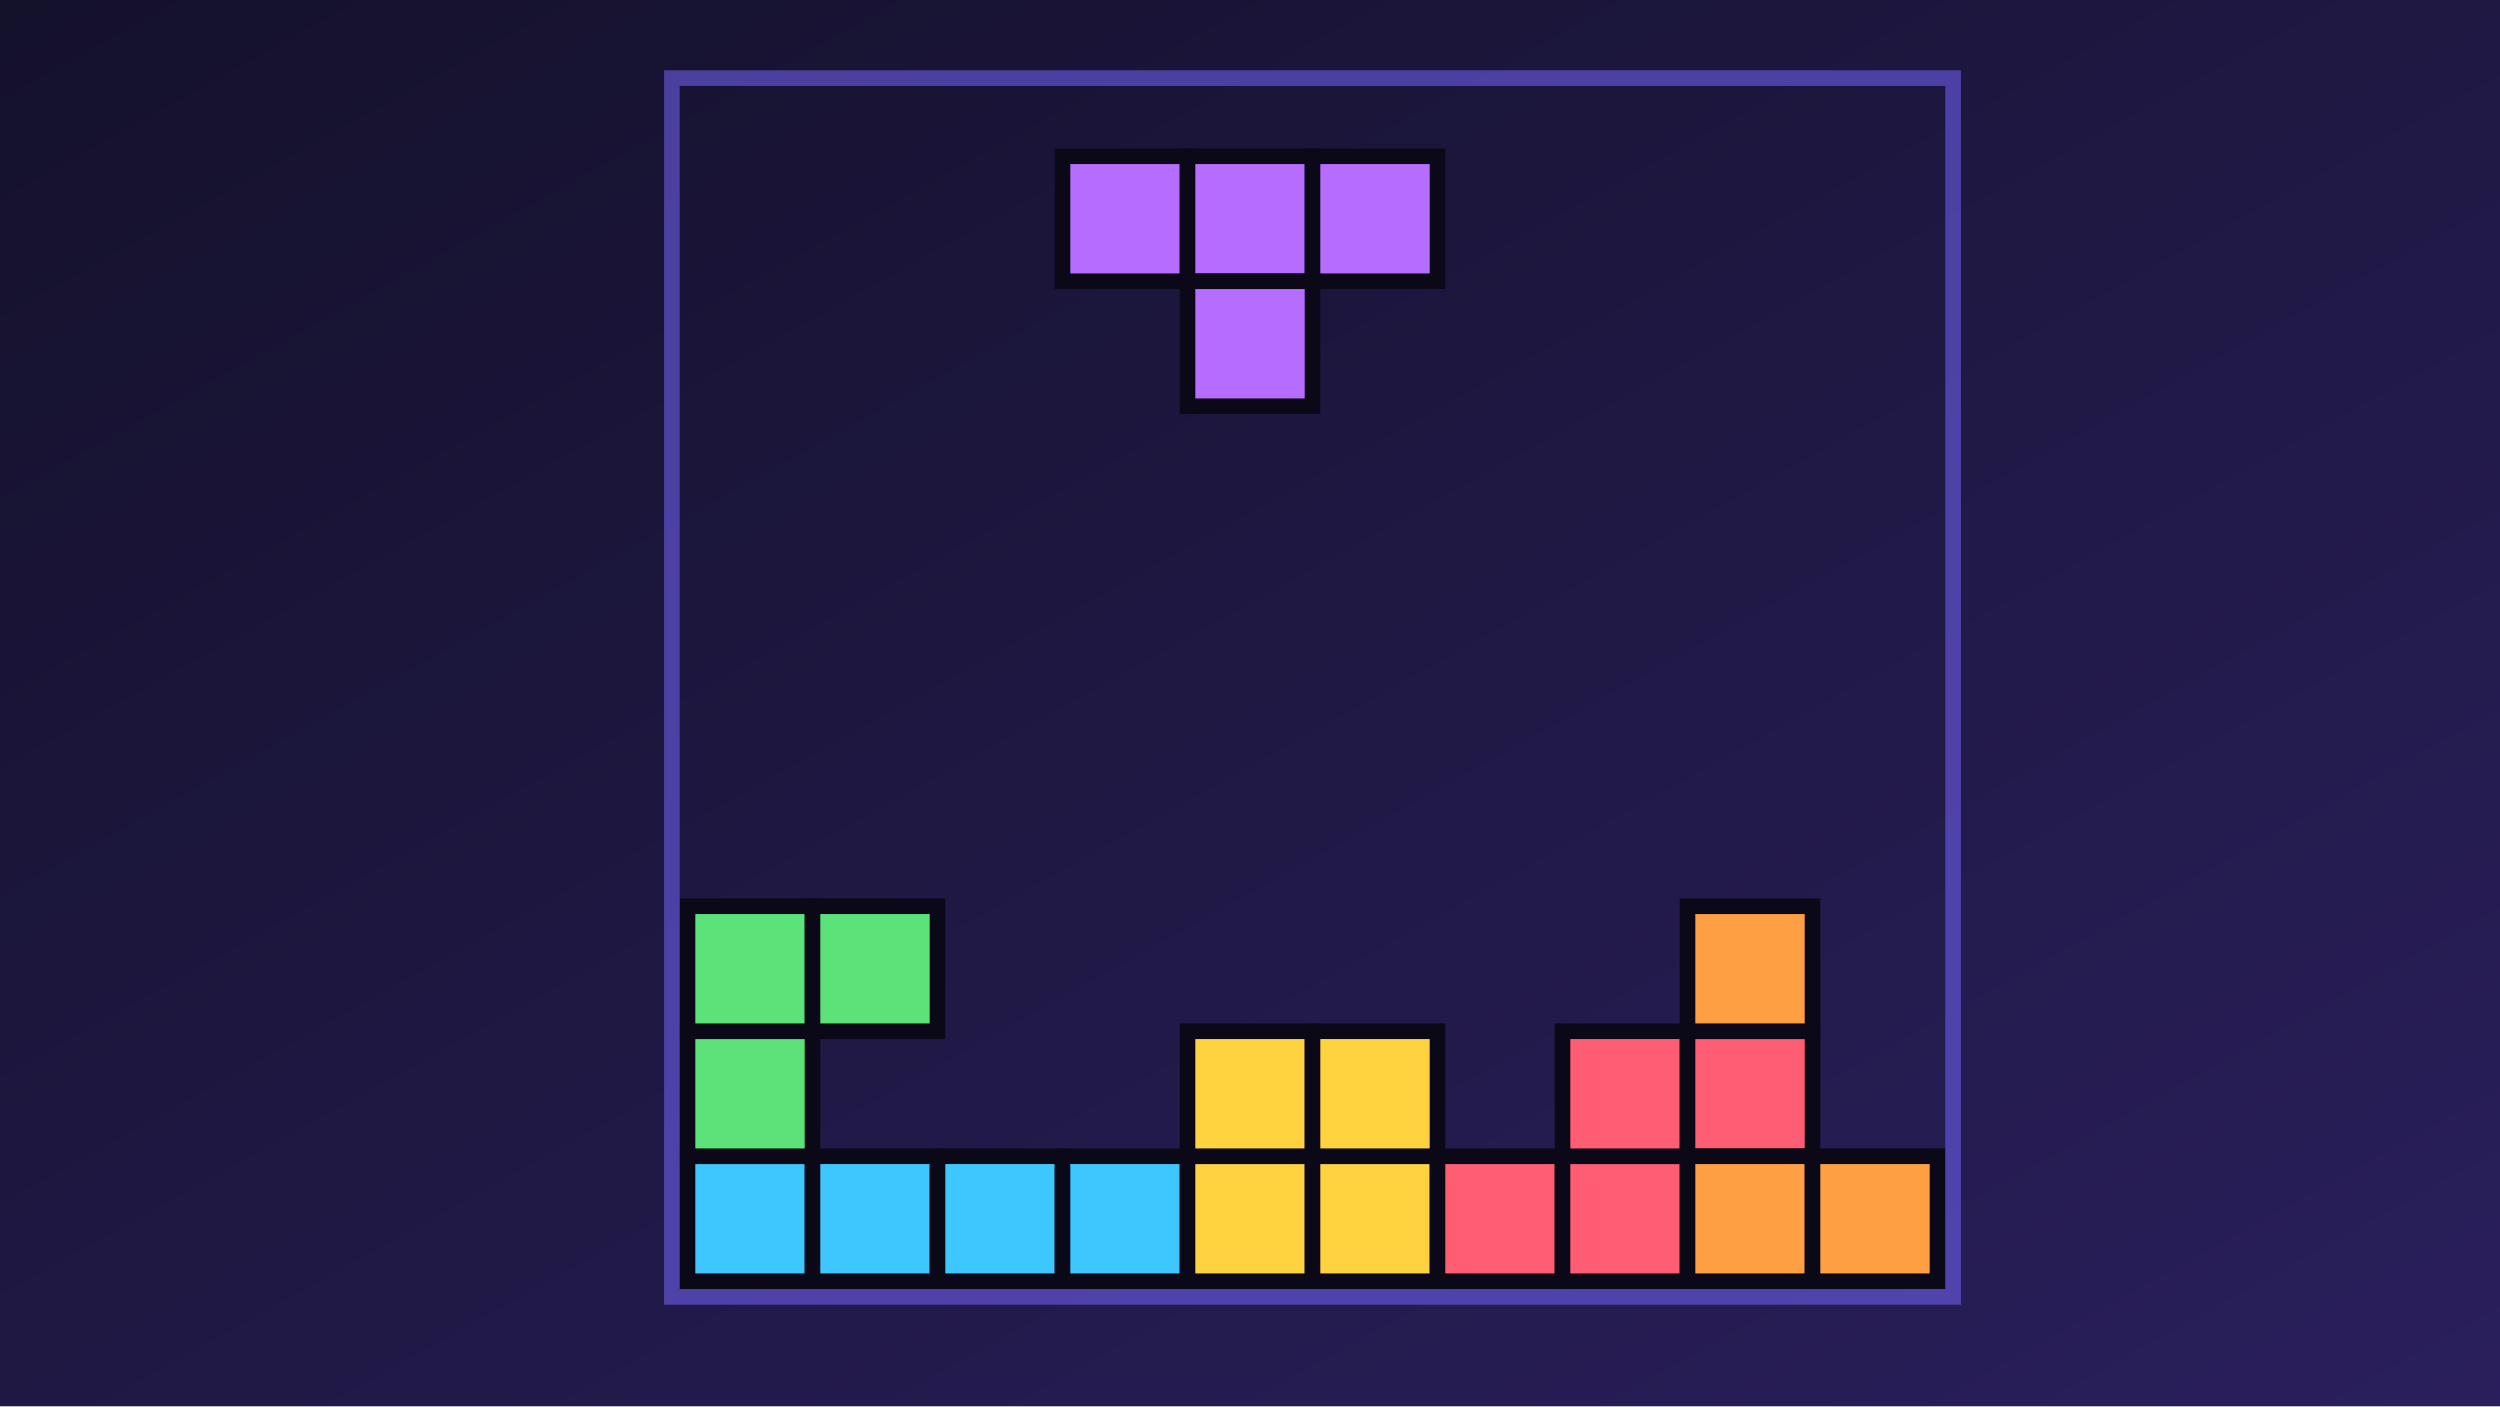
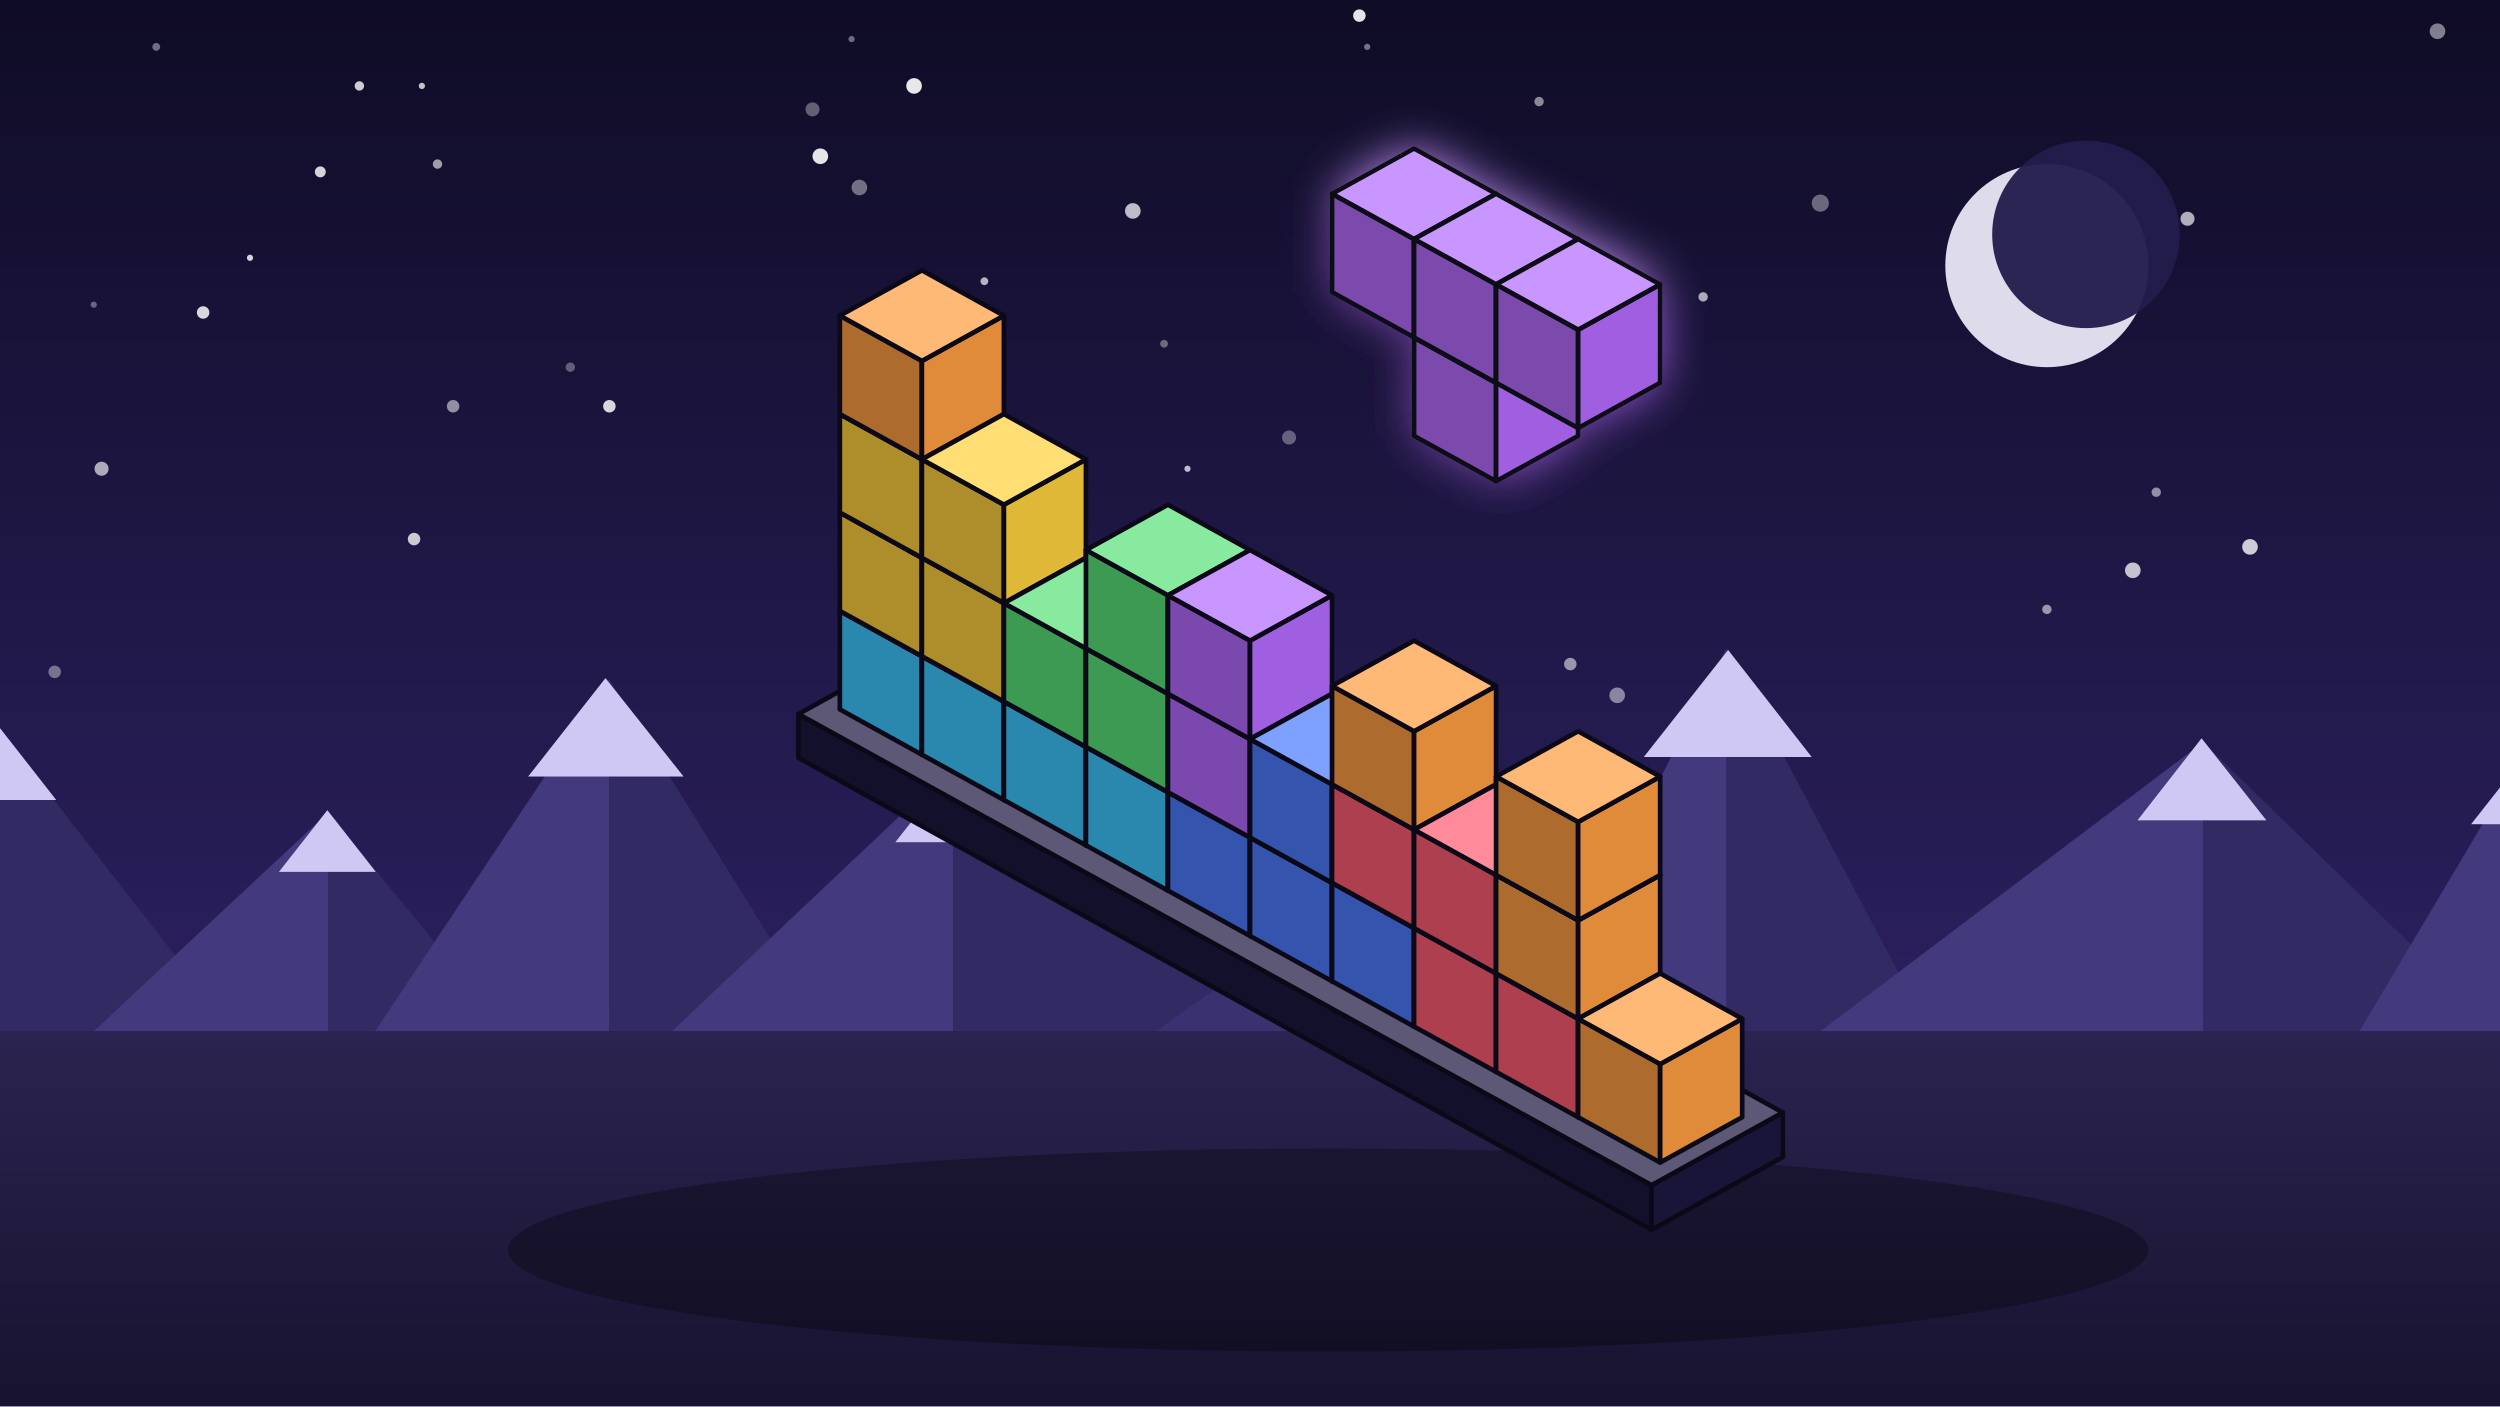
<svg xmlns="http://www.w3.org/2000/svg" viewBox="0 0 320 180">
  <defs>
-     <linearGradient id="bg" x1="0" y1="0" x2="1" y2="1">
-       <stop offset="0" stop-color="#14112b" />
-       <stop offset="1" stop-color="#2a1f5c" />
+     <linearGradient id="sky" x1="0" y1="0" x2="0" y2="1">
+       <stop offset="0" stop-color="#0f0c26" />
+       <stop offset="0.7" stop-color="#2a1f5c" />
+       <stop offset="1" stop-color="#4a3388" />
    </linearGradient>
+     <linearGradient id="ground" x1="0" y1="0" x2="0" y2="1">
+       <stop offset="0" stop-color="#2b2350" />
+       <stop offset="1" stop-color="#17132f" />
+     </linearGradient>
+     <filter id="glow" x="-50%" y="-50%" width="200%" height="200%">
+       <feGaussianBlur stdDeviation="3" result="b" />
+       <feMerge>
+         <feMergeNode in="b" />
+         <feMergeNode in="SourceGraphic" />
+       </feMerge>
+     </filter>
  </defs>
-   <rect width="320" height="180" fill="url(#bg)" />
-   <g stroke="#0b0918" stroke-width="2">
-     <rect x="136" y="20" width="16" height="16" fill="#b56cff" />
-     <rect x="152" y="20" width="16" height="16" fill="#b56cff" />
-     <rect x="168" y="20" width="16" height="16" fill="#b56cff" />
-     <rect x="152" y="36" width="16" height="16" fill="#b56cff" />
-     <rect x="88" y="148" width="16" height="16" fill="#3ec7ff" />
-     <rect x="104" y="148" width="16" height="16" fill="#3ec7ff" />
-     <rect x="120" y="148" width="16" height="16" fill="#3ec7ff" />
-     <rect x="136" y="148" width="16" height="16" fill="#3ec7ff" />
-     <rect x="152" y="148" width="16" height="16" fill="#ffd23f" />
-     <rect x="168" y="148" width="16" height="16" fill="#ffd23f" />
-     <rect x="184" y="148" width="16" height="16" fill="#ff5d73" />
-     <rect x="200" y="148" width="16" height="16" fill="#ff5d73" />
-     <rect x="152" y="132" width="16" height="16" fill="#ffd23f" />
-     <rect x="168" y="132" width="16" height="16" fill="#ffd23f" />
-     <rect x="200" y="132" width="16" height="16" fill="#ff5d73" />
-     <rect x="216" y="132" width="16" height="16" fill="#ff5d73" />
-     <rect x="88" y="132" width="16" height="16" fill="#5be37a" />
-     <rect x="88" y="116" width="16" height="16" fill="#5be37a" />
-     <rect x="104" y="116" width="16" height="16" fill="#5be37a" />
-     <rect x="216" y="148" width="16" height="16" fill="#ff9f43" />
-     <rect x="216" y="116" width="16" height="16" fill="#ff9f43" />
-     <rect x="232" y="148" width="16" height="16" fill="#ff9f43" />
+   <rect width="320" height="180" fill="url(#sky)" />
+   <circle cx="104" cy="14" r="0.9" fill="#fff" opacity="0.34" />
+   <circle cx="171" cy="33" r="0.4" fill="#fff" opacity="0.60" />
+   <circle cx="12" cy="39" r="0.4" fill="#fff" opacity="0.35" />
+   <circle cx="136" cy="74" r="0.5" fill="#fff" opacity="0.43" />
+   <circle cx="201" cy="85" r="0.8" fill="#fff" opacity="0.54" />
+   <circle cx="312" cy="4" r="1.0" fill="#fff" opacity="0.47" />
+   <circle cx="46" cy="11" r="0.6" fill="#fff" opacity="0.79" />
+   <circle cx="58" cy="52" r="0.8" fill="#fff" opacity="0.52" />
+   <circle cx="175" cy="6" r="0.4" fill="#fff" opacity="0.42" />
+   <circle cx="218" cy="38" r="0.6" fill="#fff" opacity="0.65" />
+   <circle cx="145" cy="27" r="1.0" fill="#fff" opacity="0.72" />
+   <circle cx="78" cy="52" r="0.8" fill="#fff" opacity="0.83" />
+   <circle cx="233" cy="26" r="1.1" fill="#fff" opacity="0.37" />
+   <circle cx="134" cy="68" r="0.5" fill="#fff" opacity="0.59" />
+   <circle cx="13" cy="60" r="0.9" fill="#fff" opacity="0.64" />
+   <circle cx="280" cy="28" r="0.9" fill="#fff" opacity="0.66" />
+   <circle cx="186" cy="41" r="1.0" fill="#fff" opacity="0.87" />
+   <circle cx="152" cy="60" r="0.4" fill="#fff" opacity="0.72" />
+   <circle cx="207" cy="89" r="1.0" fill="#fff" opacity="0.47" />
+   <circle cx="123" cy="60" r="0.4" fill="#fff" opacity="0.58" />
+   <circle cx="54" cy="11" r="0.4" fill="#fff" opacity="0.76" />
+   <circle cx="41" cy="22" r="0.7" fill="#fff" opacity="0.82" />
+   <circle cx="26" cy="40" r="0.8" fill="#fff" opacity="0.83" />
+   <circle cx="262" cy="78" r="0.6" fill="#fff" opacity="0.55" />
+   <circle cx="115" cy="80" r="1.1" fill="#fff" opacity="0.39" />
+   <circle cx="56" cy="21" r="0.6" fill="#fff" opacity="0.59" />
+   <circle cx="189" cy="24" r="0.4" fill="#fff" opacity="0.55" />
+   <circle cx="118" cy="51" r="1.1" fill="#fff" opacity="0.71" />
+   <circle cx="165" cy="56" r="0.9" fill="#fff" opacity="0.33" />
+   <circle cx="288" cy="70" r="1.0" fill="#fff" opacity="0.78" />
+   <circle cx="126" cy="36" r="0.5" fill="#fff" opacity="0.68" />
+   <circle cx="20" cy="6" r="0.5" fill="#fff" opacity="0.40" />
+   <circle cx="109" cy="5" r="0.4" fill="#fff" opacity="0.39" />
+   <circle cx="32" cy="33" r="0.4" fill="#fff" opacity="0.82" />
+   <circle cx="197" cy="13" r="0.6" fill="#fff" opacity="0.51" />
+   <circle cx="117" cy="11" r="1.0" fill="#fff" opacity="0.90" />
+   <circle cx="149" cy="44" r="0.5" fill="#fff" opacity="0.36" />
+   <circle cx="110" cy="24" r="1.0" fill="#fff" opacity="0.40" />
+   <circle cx="7" cy="86" r="0.8" fill="#fff" opacity="0.39" />
+   <circle cx="174" cy="2" r="0.8" fill="#fff" opacity="0.89" />
+   <circle cx="276" cy="63" r="0.6" fill="#fff" opacity="0.52" />
+   <circle cx="53" cy="69" r="0.8" fill="#fff" opacity="0.77" />
+   <circle cx="105" cy="20" r="1.0" fill="#fff" opacity="0.89" />
+   <circle cx="273" cy="73" r="1.0" fill="#fff" opacity="0.74" />
+   <circle cx="73" cy="47" r="0.6" fill="#fff" opacity="0.32" />
+   <circle cx="262" cy="34" r="13" fill="#f4f1ff" opacity="0.9" />
+   <circle cx="267" cy="30" r="12" fill="#231c4d" opacity="0.95" />
+   <polygon points="-30,132 -2,91 -2,132" fill="#43397d" />
+   <polygon points="-2,132 -2,91 30,132" fill="#312a63" />
+   <polygon points="-10.8,102.4 -1.8,90.9 7.2,102.4" fill="#cfc8f5" />
+   <polygon points="12,132 42,104 42,132" fill="#43397d" />
+   <polygon points="42,132 42,104 65,132" fill="#312a63" />
+   <polygon points="35.7,111.6 41.9,103.7 48.1,111.6" fill="#cfc8f5" />
+   <polygon points="48,132 78,87 78,132" fill="#43397d" />
+   <polygon points="78,132 78,87 106,132" fill="#312a63" />
+   <polygon points="67.6,99.4 77.5,86.8 87.5,99.4" fill="#cfc8f5" />
+   <polygon points="86,132 122,98 122,132" fill="#43397d" />
+   <polygon points="122,132 122,98 170,132" fill="#312a63" />
+   <polygon points="114.6,107.8 122.0,98.4 129.4,107.8" fill="#cfc8f5" />
+   <polygon points="148,132 190,102 190,132" fill="#3a3170" />
+   <polygon points="190,132 190,102 225,132" fill="#2c2558" />
+   <polygon points="183.7,110.7 190.2,102.5 196.7,110.7" fill="#cfc8f5" />
+   <polygon points="196,132 221,83 221,132" fill="#43397d" />
+   <polygon points="221,132 221,83 247,132" fill="#312a63" />
+   <polygon points="210.4,96.9 221.2,83.2 231.9,96.9" fill="#cfc8f5" />
+   <polygon points="233,132 282,95 282,132" fill="#43397d" />
+   <polygon points="282,132 282,95 320,132" fill="#312a63" />
+   <polygon points="273.6,105.0 281.8,94.5 290.1,105.0" fill="#cfc8f5" />
+   <polygon points="302,132 324,95 324,132" fill="#43397d" />
+   <polygon points="324,132 324,95 357,132" fill="#312a63" />
+   <polygon points="316.3,105.5 324.4,95.2 332.5,105.5" fill="#cfc8f5" />
+   <polygon points="335,132 382,94 382,132" fill="#43397d" />
+   <polygon points="382,132 382,94 424,132" fill="#312a63" />
+   <polygon points="373.4,104.3 381.9,93.5 390.3,104.3" fill="#cfc8f5" />
+   <rect y="132" width="320" height="48" fill="url(#ground)" />
+   <ellipse cx="170" cy="160" rx="105" ry="13" fill="#000" opacity="0.3" />
+   <polygon points="102.2,97.0 211.4,157.4 211.4,151.7 102.2,91.4" fill="#13102b" stroke="#0b0918" stroke-width="0.6" stroke-linejoin="round" />
+   <polygon points="228.2,148.1 211.4,157.4 211.4,151.7 228.2,142.4" fill="#191538" stroke="#0b0918" stroke-width="0.6" stroke-linejoin="round" />
+   <polygon points="119.0,82.1 228.2,142.4 211.4,151.7 102.2,91.4" fill="#5c5875" stroke="#0b0918" stroke-width="0.6" stroke-linejoin="round" />
+   <polygon points="107.5,90.8 118.0,96.6 118.0,84.0 107.5,78.2" fill="#2a87ad" stroke="#0b0918" stroke-width="0.6" stroke-linejoin="round" />
+   <polygon points="128.5,90.8 118.0,96.6 118.0,84.0 128.5,78.2" fill="#36afe0" stroke="#0b0918" stroke-width="0.6" stroke-linejoin="round" />
+   <polygon points="118.0,72.4 128.5,78.2 118.0,84.0 107.5,78.2" fill="#74d6ff" stroke="#0b0918" stroke-width="0.6" stroke-linejoin="round" />
+   <polygon points="107.5,78.2 118.0,84.0 118.0,71.4 107.5,65.6" fill="#ad8e2a" stroke="#0b0918" stroke-width="0.6" stroke-linejoin="round" />
+   <polygon points="128.5,78.2 118.0,84.0 118.0,71.4 128.5,65.6" fill="#e0b837" stroke="#0b0918" stroke-width="0.6" stroke-linejoin="round" />
+   <polygon points="118.0,59.8 128.5,65.6 118.0,71.4 107.5,65.6" fill="#ffde74" stroke="#0b0918" stroke-width="0.6" stroke-linejoin="round" />
+   <polygon points="107.5,65.6 118.0,71.4 118.0,58.8 107.5,53.0" fill="#ad8e2a" stroke="#0b0918" stroke-width="0.6" stroke-linejoin="round" />
+   <polygon points="128.5,65.6 118.0,71.4 118.0,58.8 128.5,53.0" fill="#e0b837" stroke="#0b0918" stroke-width="0.6" stroke-linejoin="round" />
+   <polygon points="118.0,47.2 128.5,53.0 118.0,58.8 107.5,53.0" fill="#ffde74" stroke="#0b0918" stroke-width="0.6" stroke-linejoin="round" />
+   <polygon points="107.5,53.0 118.0,58.8 118.0,46.2 107.5,40.4" fill="#ad6c2d" stroke="#0b0918" stroke-width="0.6" stroke-linejoin="round" />
+   <polygon points="128.5,53.0 118.0,58.8 118.0,46.2 128.5,40.4" fill="#e08b3a" stroke="#0b0918" stroke-width="0.6" stroke-linejoin="round" />
+   <polygon points="118.0,34.6 128.5,40.4 118.0,46.2 107.5,40.4" fill="#ffb977" stroke="#0b0918" stroke-width="0.6" stroke-linejoin="round" />
+   <polygon points="118.0,96.6 128.5,102.4 128.5,89.8 118.0,84.0" fill="#2a87ad" stroke="#0b0918" stroke-width="0.6" stroke-linejoin="round" />
+   <polygon points="139.0,96.6 128.5,102.4 128.5,89.8 139.0,84.0" fill="#36afe0" stroke="#0b0918" stroke-width="0.6" stroke-linejoin="round" />
+   <polygon points="128.5,78.2 139.0,84.0 128.5,89.8 118.0,84.0" fill="#74d6ff" stroke="#0b0918" stroke-width="0.6" stroke-linejoin="round" />
+   <polygon points="118.0,84.0 128.5,89.8 128.5,77.2 118.0,71.4" fill="#ad8e2a" stroke="#0b0918" stroke-width="0.6" stroke-linejoin="round" />
+   <polygon points="139.0,84.0 128.5,89.8 128.5,77.2 139.0,71.4" fill="#e0b837" stroke="#0b0918" stroke-width="0.6" stroke-linejoin="round" />
+   <polygon points="128.5,65.6 139.0,71.4 128.5,77.2 118.0,71.4" fill="#ffde74" stroke="#0b0918" stroke-width="0.6" stroke-linejoin="round" />
+   <polygon points="118.0,71.4 128.5,77.2 128.5,64.6 118.0,58.8" fill="#ad8e2a" stroke="#0b0918" stroke-width="0.6" stroke-linejoin="round" />
+   <polygon points="139.0,71.4 128.5,77.2 128.5,64.6 139.0,58.8" fill="#e0b837" stroke="#0b0918" stroke-width="0.6" stroke-linejoin="round" />
+   <polygon points="128.5,53.0 139.0,58.8 128.5,64.6 118.0,58.8" fill="#ffde74" stroke="#0b0918" stroke-width="0.6" stroke-linejoin="round" />
+   <polygon points="128.5,102.4 139.0,108.2 139.0,95.6 128.5,89.8" fill="#2a87ad" stroke="#0b0918" stroke-width="0.6" stroke-linejoin="round" />
+   <polygon points="149.5,102.4 139.0,108.2 139.0,95.6 149.5,89.8" fill="#36afe0" stroke="#0b0918" stroke-width="0.6" stroke-linejoin="round" />
+   <polygon points="139.0,84.0 149.5,89.8 139.0,95.6 128.5,89.8" fill="#74d6ff" stroke="#0b0918" stroke-width="0.6" stroke-linejoin="round" />
+   <polygon points="128.5,89.8 139.0,95.6 139.0,83.0 128.5,77.2" fill="#3d9a52" stroke="#0b0918" stroke-width="0.6" stroke-linejoin="round" />
+   <polygon points="149.5,89.8 139.0,95.6 139.0,83.0 149.5,77.2" fill="#50c76b" stroke="#0b0918" stroke-width="0.6" stroke-linejoin="round" />
+   <polygon points="139.0,71.4 149.5,77.2 139.0,83.0 128.5,77.2" fill="#88ea9f" stroke="#0b0918" stroke-width="0.6" stroke-linejoin="round" />
+   <polygon points="139.0,108.2 149.5,114.0 149.5,101.4 139.0,95.6" fill="#2a87ad" stroke="#0b0918" stroke-width="0.6" stroke-linejoin="round" />
+   <polygon points="160.0,108.2 149.5,114.0 149.5,101.4 160.0,95.6" fill="#36afe0" stroke="#0b0918" stroke-width="0.6" stroke-linejoin="round" />
+   <polygon points="149.5,89.8 160.0,95.6 149.5,101.4 139.0,95.6" fill="#74d6ff" stroke="#0b0918" stroke-width="0.6" stroke-linejoin="round" />
+   <polygon points="139.0,95.6 149.5,101.4 149.5,88.8 139.0,83.0" fill="#3d9a52" stroke="#0b0918" stroke-width="0.6" stroke-linejoin="round" />
+   <polygon points="160.0,95.6 149.5,101.4 149.5,88.8 160.0,83.0" fill="#50c76b" stroke="#0b0918" stroke-width="0.6" stroke-linejoin="round" />
+   <polygon points="149.5,77.2 160.0,83.0 149.5,88.8 139.0,83.0" fill="#88ea9f" stroke="#0b0918" stroke-width="0.6" stroke-linejoin="round" />
+   <polygon points="139.0,83.0 149.5,88.8 149.5,76.2 139.0,70.4" fill="#3d9a52" stroke="#0b0918" stroke-width="0.6" stroke-linejoin="round" />
+   <polygon points="160.0,83.0 149.5,88.8 149.5,76.2 160.0,70.4" fill="#50c76b" stroke="#0b0918" stroke-width="0.6" stroke-linejoin="round" />
+   <polygon points="149.5,64.6 160.0,70.4 149.5,76.2 139.0,70.4" fill="#88ea9f" stroke="#0b0918" stroke-width="0.6" stroke-linejoin="round" />
+   <polygon points="149.5,114.0 160.0,119.8 160.0,107.2 149.5,101.4" fill="#3454ad" stroke="#0b0918" stroke-width="0.6" stroke-linejoin="round" />
+   <polygon points="170.5,114.0 160.0,119.8 160.0,107.2 170.5,101.4" fill="#436de0" stroke="#0b0918" stroke-width="0.6" stroke-linejoin="round" />
+   <polygon points="160.0,95.6 170.5,101.4 160.0,107.2 149.5,101.4" fill="#7ea0ff" stroke="#0b0918" stroke-width="0.6" stroke-linejoin="round" />
+   <polygon points="149.5,101.4 160.0,107.2 160.0,94.6 149.5,88.8" fill="#7b49ad" stroke="#0b0918" stroke-width="0.6" stroke-linejoin="round" />
+   <polygon points="170.5,101.4 160.0,107.2 160.0,94.6 170.5,88.8" fill="#9f5fe0" stroke="#0b0918" stroke-width="0.6" stroke-linejoin="round" />
+   <polygon points="160.0,83.0 170.5,88.8 160.0,94.6 149.5,88.8" fill="#c995ff" stroke="#0b0918" stroke-width="0.6" stroke-linejoin="round" />
+   <polygon points="149.5,88.8 160.0,94.6 160.0,82.0 149.5,76.2" fill="#7b49ad" stroke="#0b0918" stroke-width="0.6" stroke-linejoin="round" />
+   <polygon points="170.5,88.8 160.0,94.6 160.0,82.0 170.5,76.2" fill="#9f5fe0" stroke="#0b0918" stroke-width="0.6" stroke-linejoin="round" />
+   <polygon points="160.0,70.4 170.5,76.2 160.0,82.0 149.5,76.2" fill="#c995ff" stroke="#0b0918" stroke-width="0.6" stroke-linejoin="round" />
+   <polygon points="160.0,119.8 170.5,125.6 170.5,113.0 160.0,107.2" fill="#3454ad" stroke="#0b0918" stroke-width="0.6" stroke-linejoin="round" />
+   <polygon points="181.0,119.8 170.5,125.6 170.5,113.0 181.0,107.2" fill="#436de0" stroke="#0b0918" stroke-width="0.6" stroke-linejoin="round" />
+   <polygon points="170.5,101.4 181.0,107.2 170.5,113.0 160.0,107.2" fill="#7ea0ff" stroke="#0b0918" stroke-width="0.6" stroke-linejoin="round" />
+   <polygon points="160.0,107.2 170.5,113.0 170.5,100.4 160.0,94.6" fill="#3454ad" stroke="#0b0918" stroke-width="0.6" stroke-linejoin="round" />
+   <polygon points="181.0,107.2 170.5,113.0 170.5,100.4 181.0,94.6" fill="#436de0" stroke="#0b0918" stroke-width="0.6" stroke-linejoin="round" />
+   <polygon points="170.5,88.8 181.0,94.6 170.5,100.4 160.0,94.6" fill="#7ea0ff" stroke="#0b0918" stroke-width="0.6" stroke-linejoin="round" />
+   <polygon points="170.5,125.6 181.0,131.4 181.0,118.8 170.5,113.0" fill="#3454ad" stroke="#0b0918" stroke-width="0.6" stroke-linejoin="round" />
+   <polygon points="191.5,125.6 181.0,131.4 181.0,118.8 191.5,113.0" fill="#436de0" stroke="#0b0918" stroke-width="0.6" stroke-linejoin="round" />
+   <polygon points="181.0,107.2 191.5,113.0 181.0,118.8 170.5,113.0" fill="#7ea0ff" stroke="#0b0918" stroke-width="0.6" stroke-linejoin="round" />
+   <polygon points="170.5,113.0 181.0,118.8 181.0,106.2 170.5,100.4" fill="#ad3f4e" stroke="#0b0918" stroke-width="0.6" stroke-linejoin="round" />
+   <polygon points="191.5,113.0 181.0,118.8 181.0,106.2 191.5,100.4" fill="#e05165" stroke="#0b0918" stroke-width="0.6" stroke-linejoin="round" />
+   <polygon points="181.0,94.6 191.5,100.4 181.0,106.2 170.5,100.4" fill="#ff8a9a" stroke="#0b0918" stroke-width="0.6" stroke-linejoin="round" />
+   <polygon points="170.5,100.4 181.0,106.2 181.0,93.6 170.5,87.8" fill="#ad6c2d" stroke="#0b0918" stroke-width="0.6" stroke-linejoin="round" />
+   <polygon points="191.5,100.4 181.0,106.2 181.0,93.6 191.5,87.8" fill="#e08b3a" stroke="#0b0918" stroke-width="0.6" stroke-linejoin="round" />
+   <polygon points="181.0,82.0 191.5,87.8 181.0,93.6 170.5,87.8" fill="#ffb977" stroke="#0b0918" stroke-width="0.6" stroke-linejoin="round" />
+   <polygon points="181.0,131.4 191.5,137.2 191.5,124.6 181.0,118.8" fill="#ad3f4e" stroke="#0b0918" stroke-width="0.6" stroke-linejoin="round" />
+   <polygon points="202.0,131.4 191.5,137.2 191.5,124.6 202.0,118.8" fill="#e05165" stroke="#0b0918" stroke-width="0.6" stroke-linejoin="round" />
+   <polygon points="191.5,113.0 202.0,118.8 191.5,124.6 181.0,118.8" fill="#ff8a9a" stroke="#0b0918" stroke-width="0.6" stroke-linejoin="round" />
+   <polygon points="181.0,118.8 191.5,124.6 191.5,112.0 181.0,106.2" fill="#ad3f4e" stroke="#0b0918" stroke-width="0.6" stroke-linejoin="round" />
+   <polygon points="202.0,118.8 191.5,124.6 191.5,112.0 202.0,106.2" fill="#e05165" stroke="#0b0918" stroke-width="0.6" stroke-linejoin="round" />
+   <polygon points="191.5,100.4 202.0,106.2 191.5,112.0 181.0,106.2" fill="#ff8a9a" stroke="#0b0918" stroke-width="0.6" stroke-linejoin="round" />
+   <polygon points="191.5,137.2 202.0,143.0 202.0,130.4 191.5,124.6" fill="#ad3f4e" stroke="#0b0918" stroke-width="0.6" stroke-linejoin="round" />
+   <polygon points="212.5,137.2 202.0,143.0 202.0,130.4 212.5,124.6" fill="#e05165" stroke="#0b0918" stroke-width="0.6" stroke-linejoin="round" />
+   <polygon points="202.0,118.8 212.5,124.6 202.0,130.4 191.5,124.6" fill="#ff8a9a" stroke="#0b0918" stroke-width="0.6" stroke-linejoin="round" />
+   <polygon points="191.5,124.6 202.0,130.4 202.0,117.8 191.5,112.0" fill="#ad6c2d" stroke="#0b0918" stroke-width="0.6" stroke-linejoin="round" />
+   <polygon points="212.5,124.6 202.0,130.4 202.0,117.8 212.5,112.0" fill="#e08b3a" stroke="#0b0918" stroke-width="0.6" stroke-linejoin="round" />
+   <polygon points="202.0,106.2 212.5,112.0 202.0,117.8 191.5,112.0" fill="#ffb977" stroke="#0b0918" stroke-width="0.6" stroke-linejoin="round" />
+   <polygon points="191.5,112.0 202.0,117.8 202.0,105.2 191.5,99.4" fill="#ad6c2d" stroke="#0b0918" stroke-width="0.6" stroke-linejoin="round" />
+   <polygon points="212.5,112.0 202.0,117.8 202.0,105.2 212.5,99.4" fill="#e08b3a" stroke="#0b0918" stroke-width="0.6" stroke-linejoin="round" />
+   <polygon points="202.0,93.6 212.5,99.4 202.0,105.2 191.5,99.4" fill="#ffb977" stroke="#0b0918" stroke-width="0.6" stroke-linejoin="round" />
+   <polygon points="202.0,143.0 212.5,148.8 212.5,136.2 202.0,130.4" fill="#ad6c2d" stroke="#0b0918" stroke-width="0.6" stroke-linejoin="round" />
+   <polygon points="223.0,143.0 212.5,148.8 212.5,136.2 223.0,130.4" fill="#e08b3a" stroke="#0b0918" stroke-width="0.6" stroke-linejoin="round" />
+   <polygon points="212.5,124.6 223.0,130.4 212.5,136.2 202.0,130.4" fill="#ffb977" stroke="#0b0918" stroke-width="0.6" stroke-linejoin="round" />
+   <g filter="url(#glow)">
+     <polygon points="170.5,37.4 181.0,43.2 181.0,30.6 170.5,24.8" fill="#7b49ad" stroke="#0b0918" stroke-width="0.6" stroke-linejoin="round" />
+     <polygon points="191.5,37.4 181.0,43.2 181.0,30.6 191.5,24.8" fill="#9f5fe0" stroke="#0b0918" stroke-width="0.6" stroke-linejoin="round" />
+     <polygon points="181.0,19.0 191.5,24.8 181.0,30.6 170.5,24.8" fill="#c995ff" stroke="#0b0918" stroke-width="0.6" stroke-linejoin="round" />
+     <polygon points="181.0,55.8 191.5,61.6 191.5,49.0 181.0,43.2" fill="#7b49ad" stroke="#0b0918" stroke-width="0.6" stroke-linejoin="round" />
+     <polygon points="202.0,55.8 191.5,61.6 191.5,49.0 202.0,43.2" fill="#9f5fe0" stroke="#0b0918" stroke-width="0.6" stroke-linejoin="round" />
+     <polygon points="191.5,37.4 202.0,43.2 191.5,49.0 181.0,43.2" fill="#c995ff" stroke="#0b0918" stroke-width="0.6" stroke-linejoin="round" />
+     <polygon points="181.0,43.2 191.5,49.0 191.5,36.4 181.0,30.6" fill="#7b49ad" stroke="#0b0918" stroke-width="0.6" stroke-linejoin="round" />
+     <polygon points="202.0,43.2 191.5,49.0 191.5,36.4 202.0,30.6" fill="#9f5fe0" stroke="#0b0918" stroke-width="0.6" stroke-linejoin="round" />
+     <polygon points="191.5,24.8 202.0,30.6 191.5,36.4 181.0,30.6" fill="#c995ff" stroke="#0b0918" stroke-width="0.6" stroke-linejoin="round" />
+     <polygon points="191.5,49.0 202.0,54.8 202.0,42.2 191.5,36.4" fill="#7b49ad" stroke="#0b0918" stroke-width="0.6" stroke-linejoin="round" />
+     <polygon points="212.5,49.0 202.0,54.8 202.0,42.2 212.5,36.4" fill="#9f5fe0" stroke="#0b0918" stroke-width="0.6" stroke-linejoin="round" />
+     <polygon points="202.0,30.6 212.5,36.4 202.0,42.2 191.5,36.4" fill="#c995ff" stroke="#0b0918" stroke-width="0.6" stroke-linejoin="round" />
  </g>
-   <rect x="86" y="10" width="164" height="156" fill="none" stroke="#6c5ce7" stroke-width="2" opacity="0.6" />
</svg>
